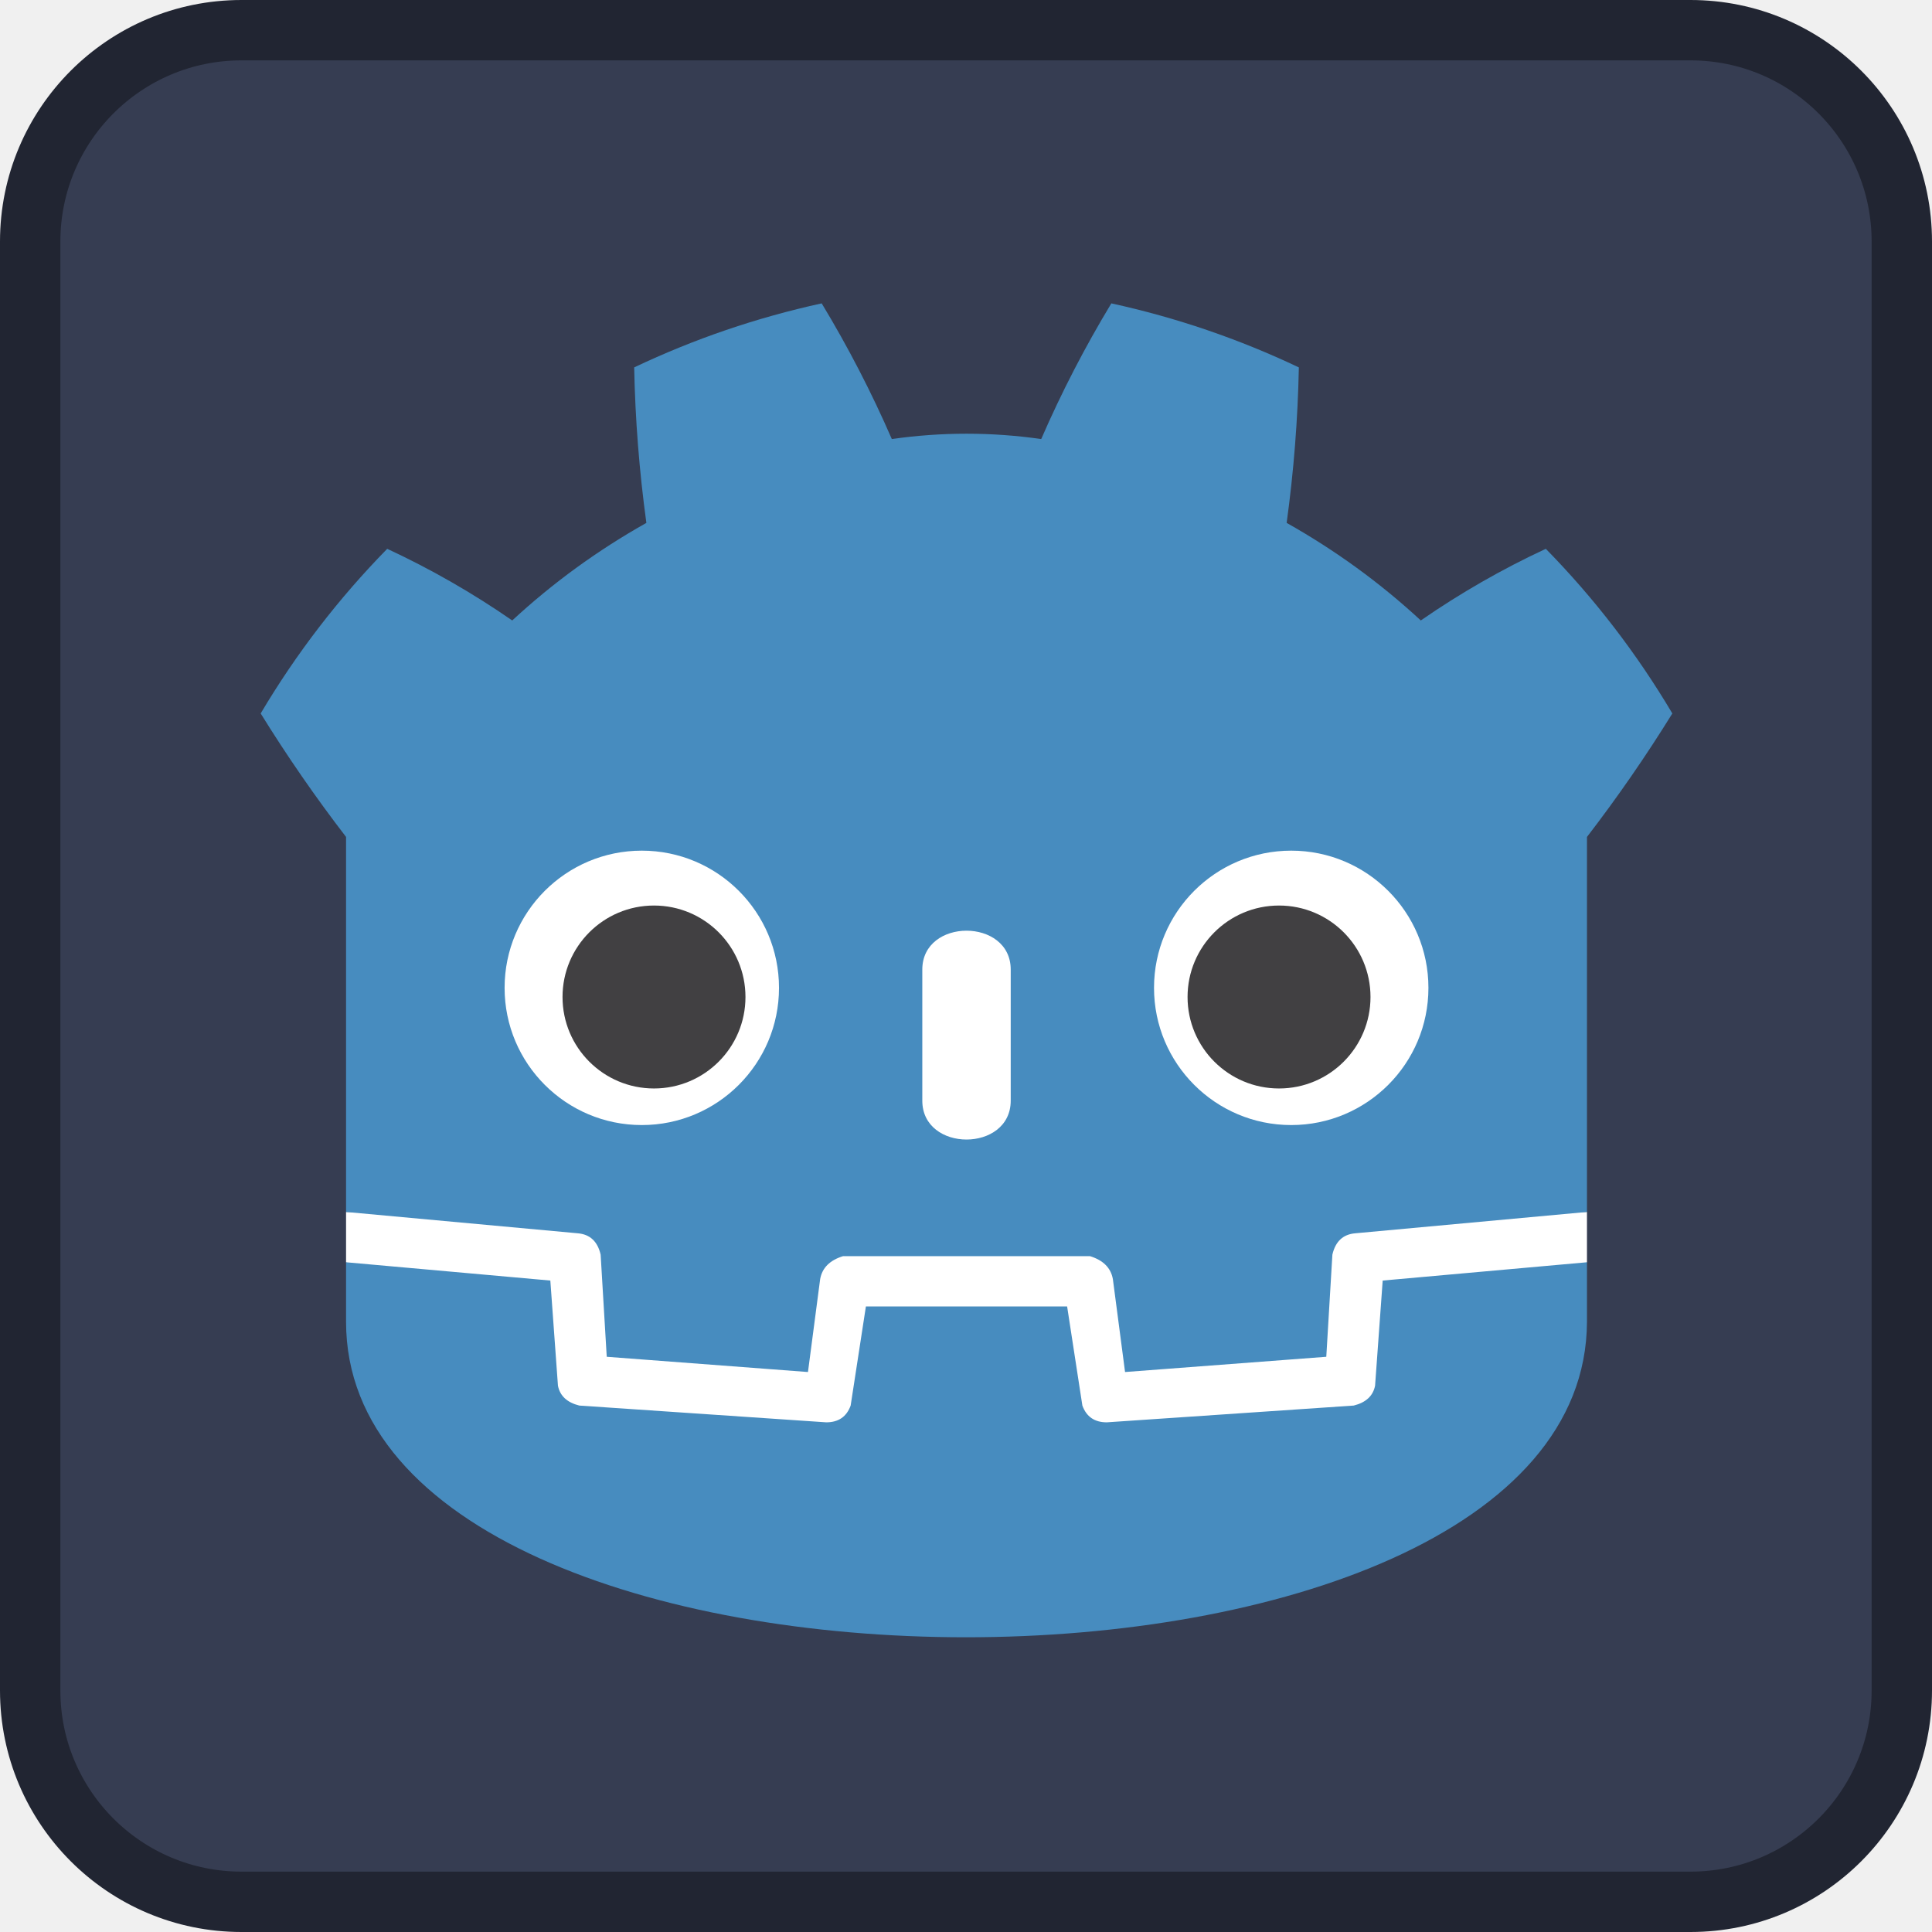
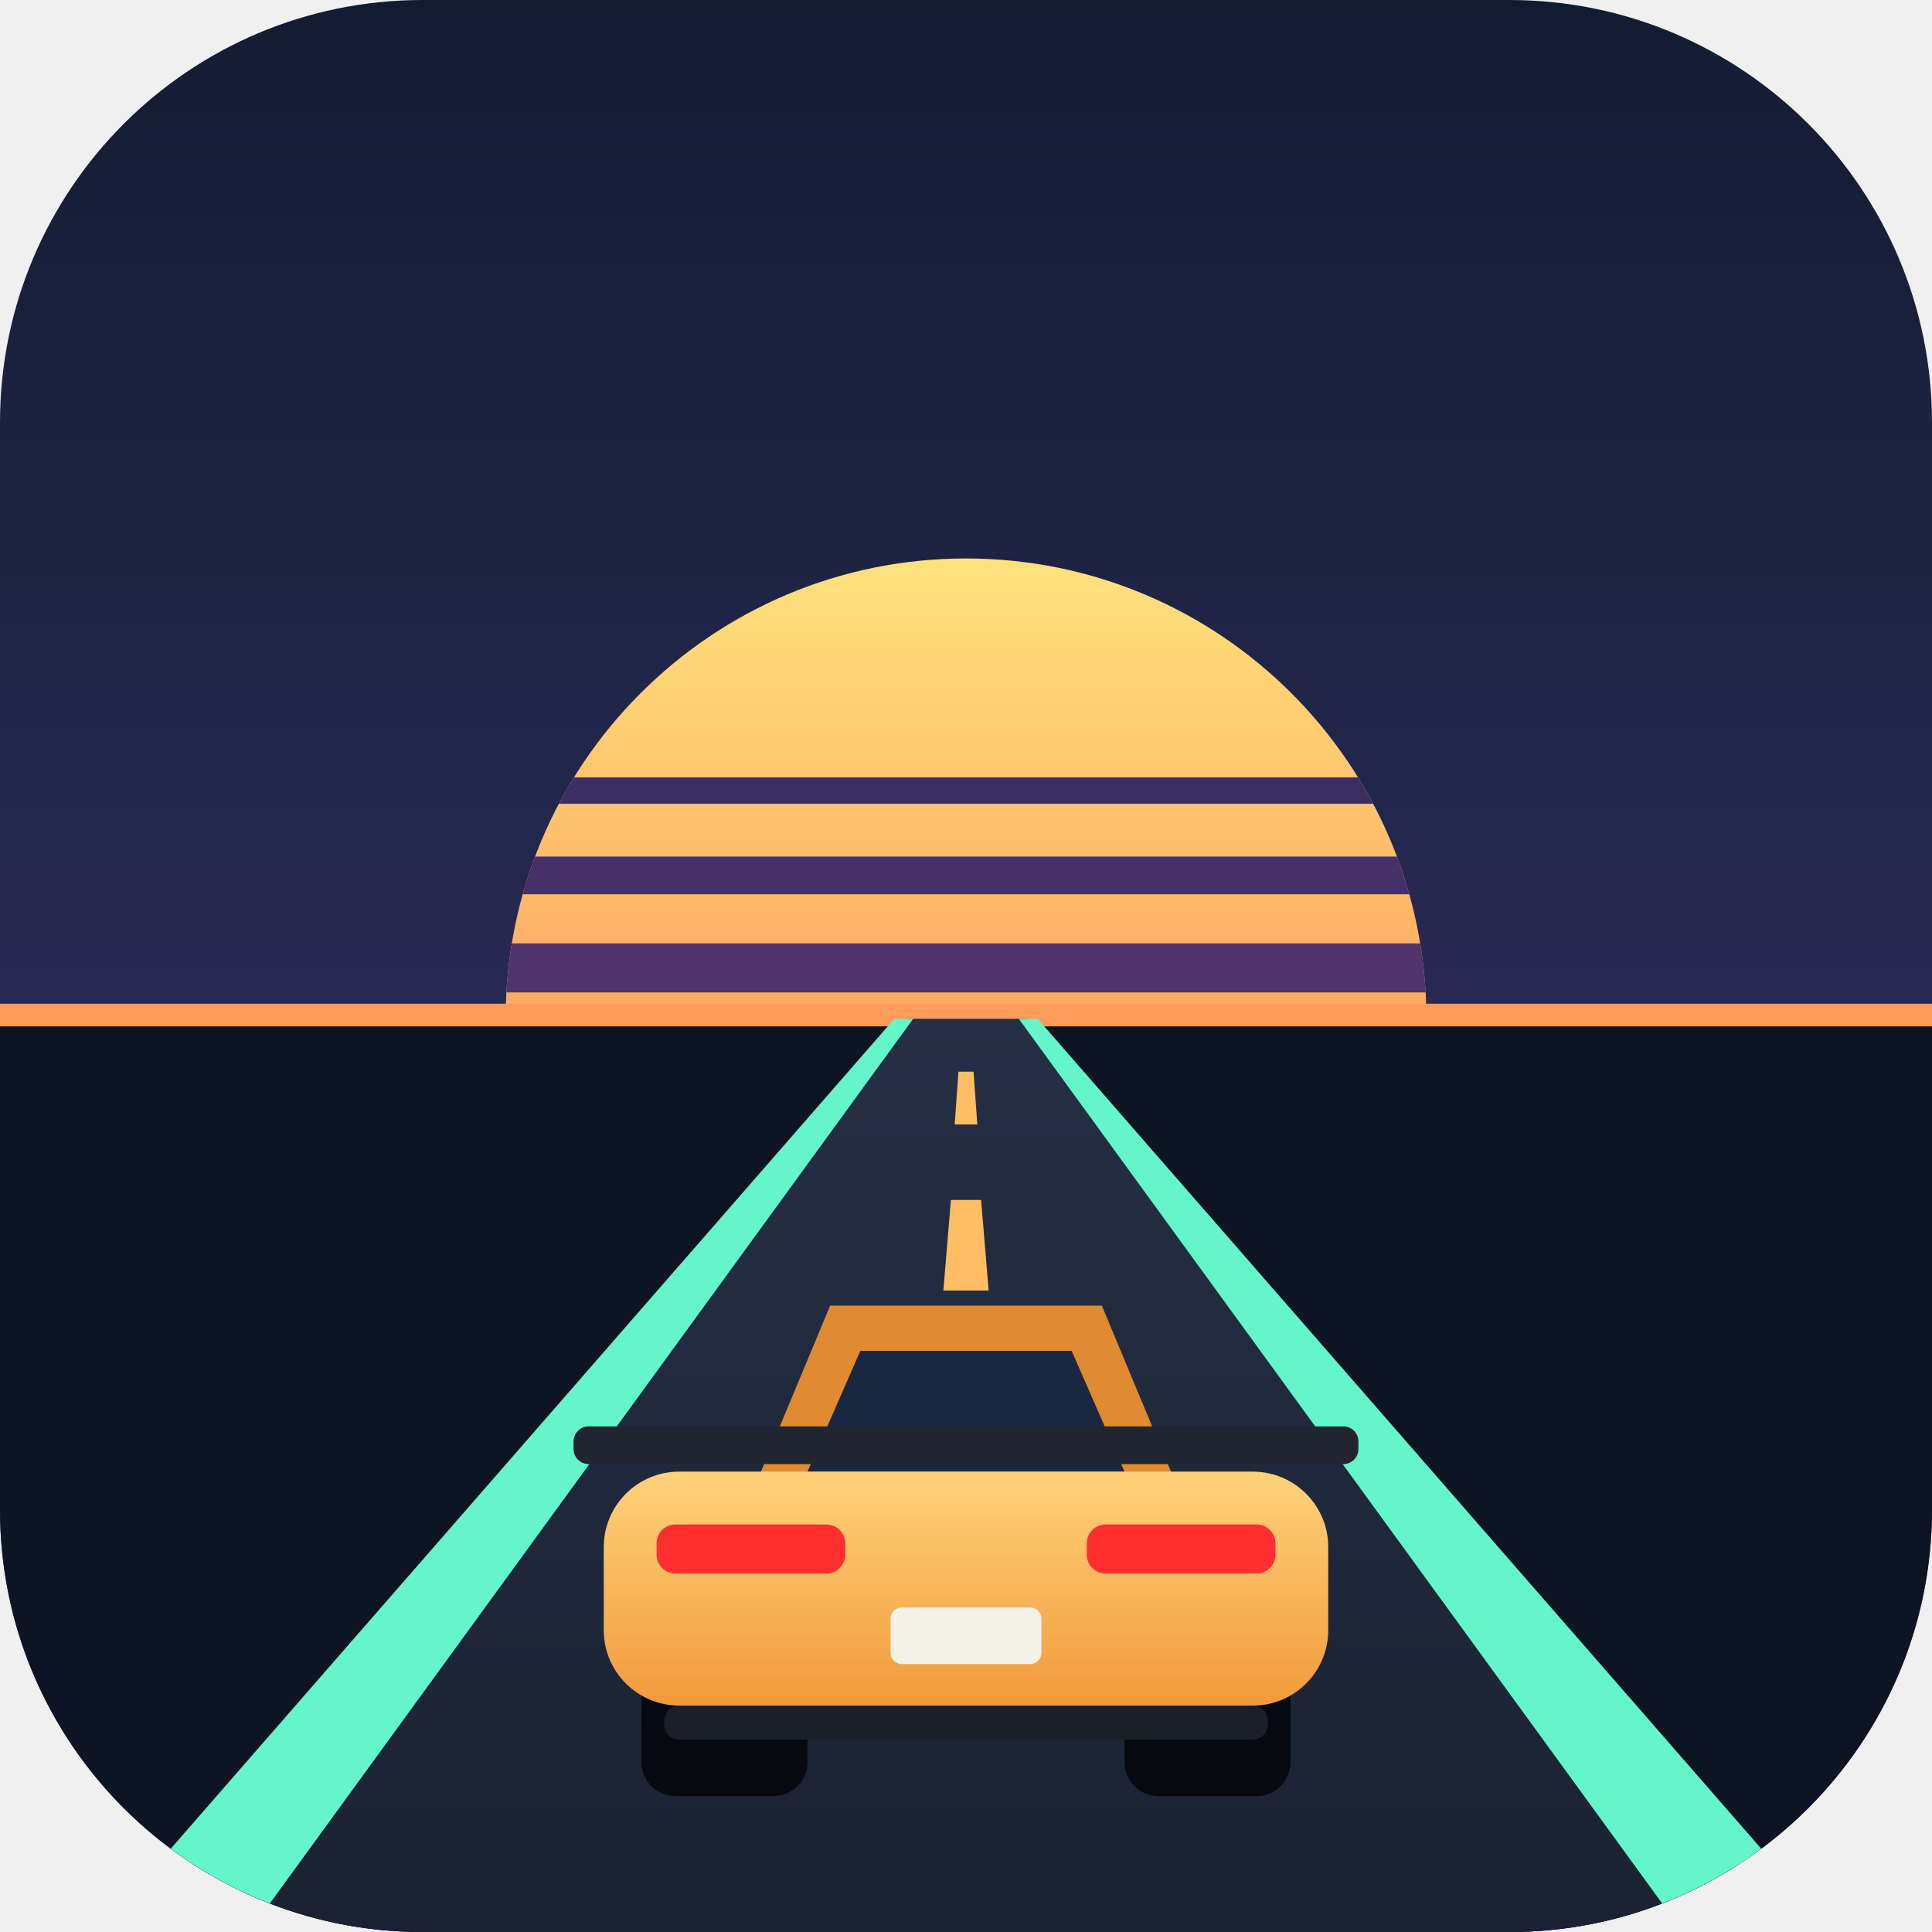
- <svg xmlns="http://www.w3.org/2000/svg" width="128" height="128">
-   <rect width="124" height="124" x="2" y="2" fill="#363d52" stroke="#212532" stroke-width="4" rx="14" />
-   <g fill="#fff" transform="translate(12.322 12.322)scale(.101)">
-     <path d="M105 673v33q407 354 814 0v-33z" />
-     <path fill="#478cbf" d="m105 673 152 14q12 1 15 14l4 67 132 10 8-61q2-11 15-15h162q13 4 15 15l8 61 132-10 4-67q3-13 15-14l152-14V427q30-39 56-81-35-59-83-108-43 20-82 47-40-37-88-64 7-51 8-102-59-28-123-42-26 43-46 89-49-7-98 0-20-46-46-89-64 14-123 42 1 51 8 102-48 27-88 64-39-27-82-47-48 49-83 108 26 42 56 81zm0 33v39c0 276 813 276 814 0v-39l-134 12-5 69q-2 10-14 13l-162 11q-12 0-16-11l-10-65H446l-10 65q-4 11-16 11l-162-11q-12-3-14-13l-5-69z" />
-     <path d="M483 600c0 34 58 34 58 0v-86c0-34-58-34-58 0z" />
-     <circle cx="725" cy="526" r="90" />
-     <circle cx="299" cy="526" r="90" />
-   </g>
-   <g fill="#414042" transform="translate(12.322 12.322)scale(.101)">
-     <circle cx="307" cy="532" r="60" />
-     <circle cx="717" cy="532" r="60" />
+ <svg xmlns="http://www.w3.org/2000/svg" width="512" height="512" viewBox="0 0 512 512">
+   <defs>
+     <linearGradient id="sky" x1="0" y1="0" x2="0" y2="1">
+       <stop offset="0" stop-color="#121c31" />
+       <stop offset="0.6" stop-color="#2b2b58" />
+       <stop offset="1" stop-color="#5b3768" />
+     </linearGradient>
+     <linearGradient id="sun" x1="0" y1="0" x2="0" y2="1">
+       <stop offset="0" stop-color="#ffe27c" />
+       <stop offset="1" stop-color="#ff6f47" />
+     </linearGradient>
+     <linearGradient id="road" x1="0" y1="0" x2="0" y2="1">
+       <stop offset="0" stop-color="#252f45" />
+       <stop offset="1" stop-color="#1a2232" />
+     </linearGradient>
+     <linearGradient id="body" x1="0" y1="0" x2="0" y2="1">
+       <stop offset="0" stop-color="#ffd27a" />
+       <stop offset="1" stop-color="#f29a3c" />
+     </linearGradient>
+     <clipPath id="tile">
+       <rect width="512" height="512" rx="112" />
+     </clipPath>
+     <clipPath id="above">
+       <rect width="512" height="270" />
+     </clipPath>
+     <clipPath id="disc">
+       <circle cx="256" cy="270" r="122" />
+     </clipPath>
+   </defs>
+   <g clip-path="url(#tile)">
+     <rect width="512" height="512" fill="url(#sky)" />
+     <g clip-path="url(#above)">
+       <circle cx="256" cy="270" r="122" fill="url(#sun)" />
+       <g clip-path="url(#disc)">
+         <rect x="120" y="206" width="272" height="7" fill="#3a2e62" />
+         <rect x="120" y="227" width="272" height="10" fill="#45306a" />
+         <rect x="120" y="250" width="272" height="13" fill="#52346c" />
+       </g>
+     </g>
+     <rect y="270" width="512" height="242" fill="#0d1524" />
+     <rect y="266" width="512" height="6" fill="#ff9a5a" />
+     <polygon points="240,270 272,270 476,512 36,512" fill="url(#road)" />
+     <polygon points="237,270 242,270 66,512 26,512" fill="#64f5cb" />
+     <polygon points="270,270 275,270 486,512 446,512" fill="#64f5cb" />
+     <polygon points="254,284 258,284 259,298 253,298" fill="#ffbd64" />
+     <polygon points="252,318 260,318 262,342 250,342" fill="#ffbd64" />
+     <g>
+       <rect x="170" y="436" width="44" height="40" rx="9" fill="#06090f" />
+       <rect x="298" y="436" width="44" height="40" rx="9" fill="#06090f" />
+       <polygon points="200,394 220,346 292,346 312,394" fill="#e08a32" />
+       <polygon points="214,390 228,358 284,358 298,390" fill="#1a2740" />
+       <rect x="152" y="378" width="208" height="10" rx="4" fill="#20252f" />
+       <rect x="160" y="390" width="192" height="62" rx="20" fill="url(#body)" />
+       <rect x="174" y="404" width="50" height="13" rx="5" fill="#ff2f2f" />
+       <rect x="288" y="404" width="50" height="13" rx="5" fill="#ff2f2f" />
+       <rect x="236" y="426" width="40" height="15" rx="3" fill="#f4f1e8" />
+       <rect x="176" y="452" width="160" height="9" rx="4" fill="#1b1f27" />
+     </g>
  </g>
</svg>
